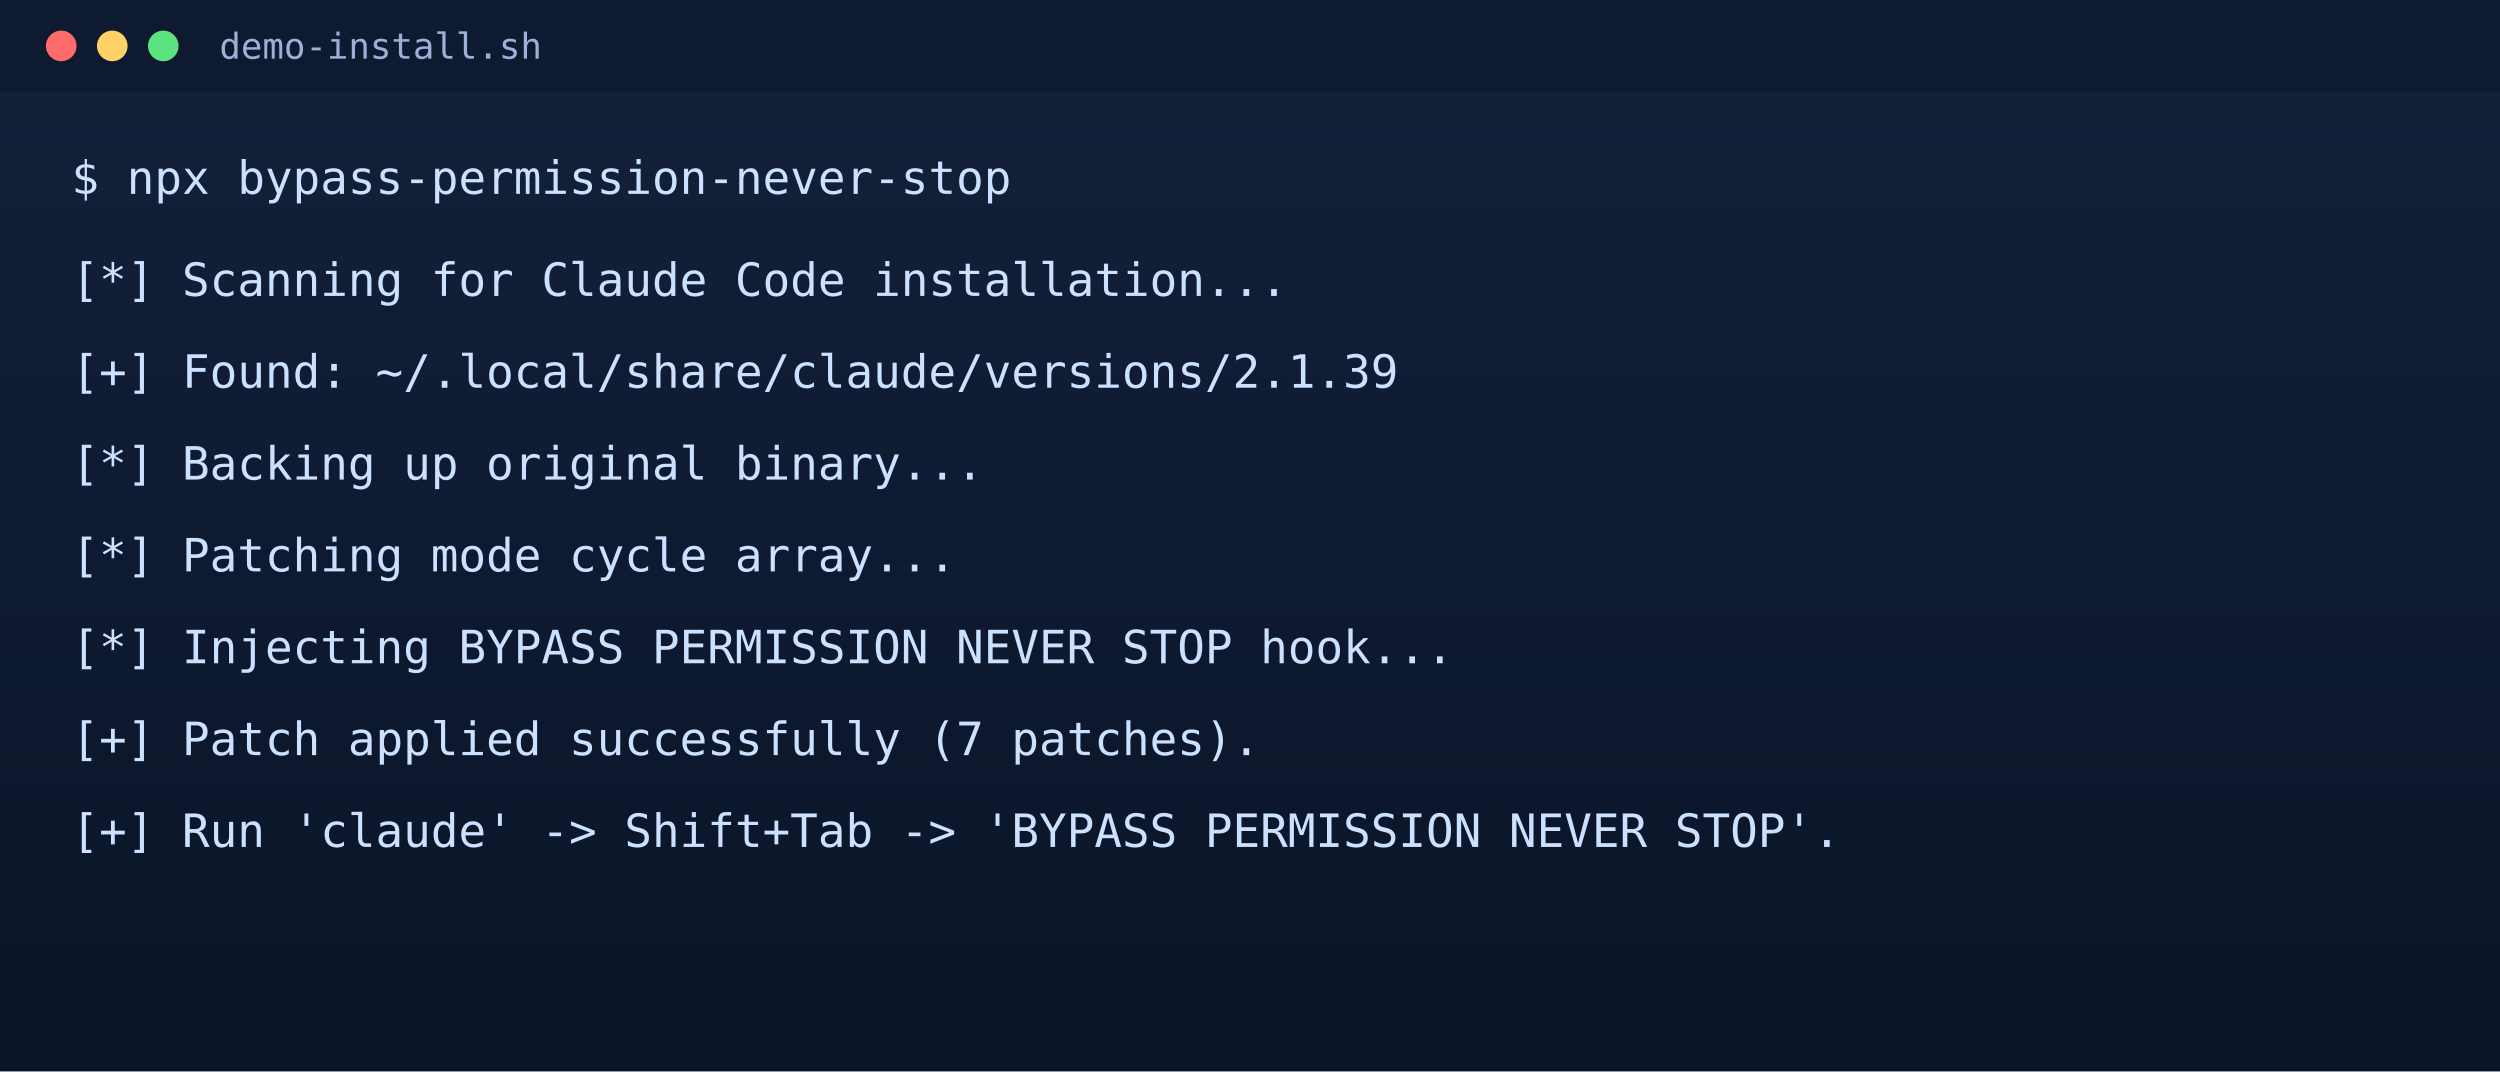
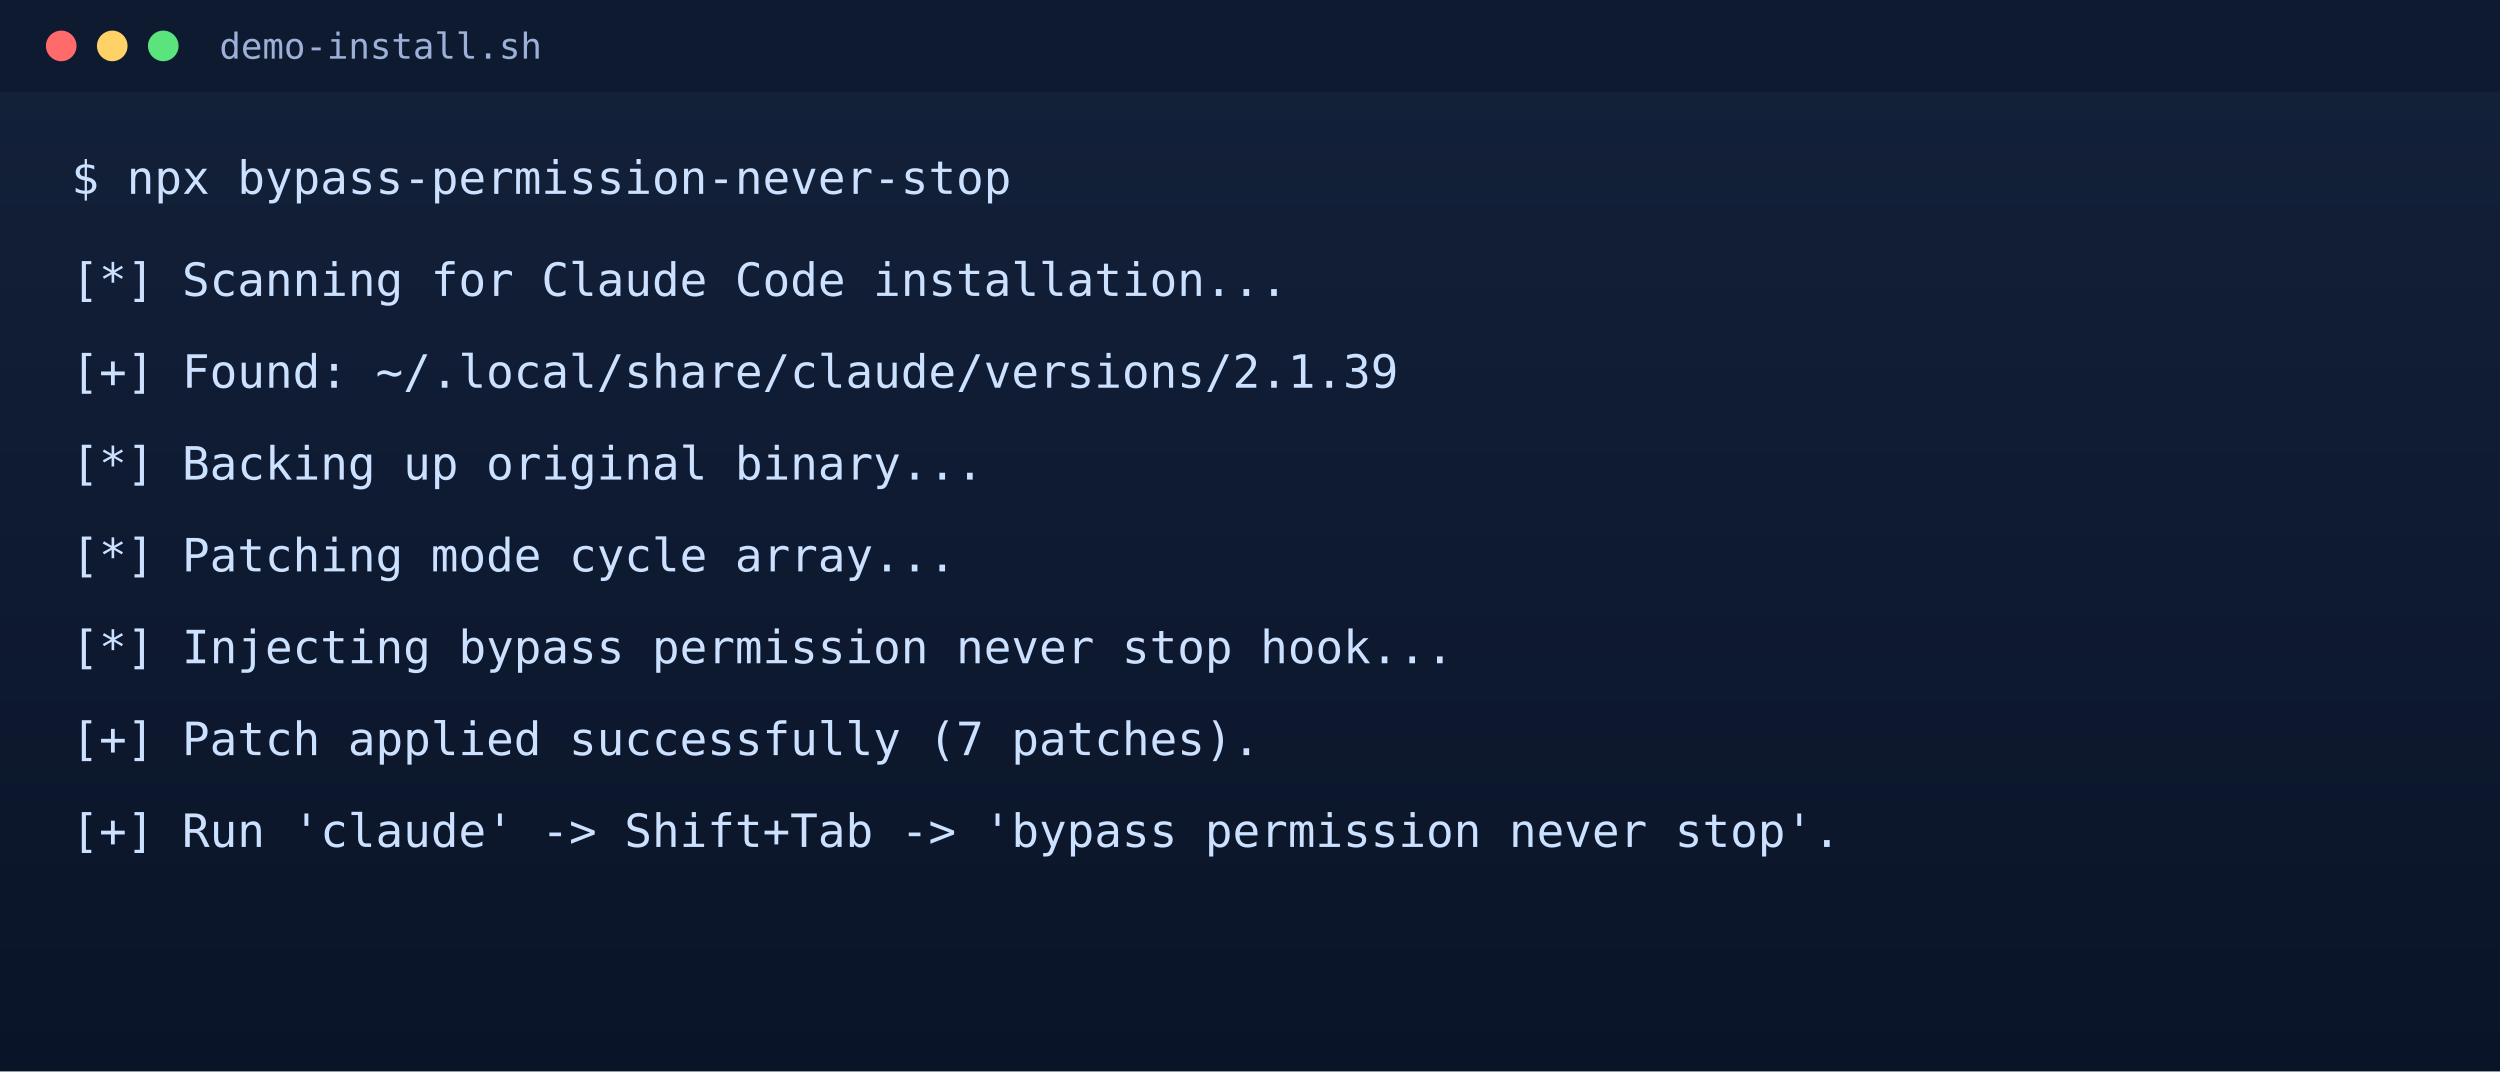
<svg xmlns="http://www.w3.org/2000/svg" width="980" height="420" viewBox="0 0 980 420" role="img" aria-label="Install demo terminal output">
  <defs>
    <linearGradient id="bg" x1="0" y1="0" x2="0" y2="1">
      <stop offset="0%" stop-color="#13213a" />
      <stop offset="100%" stop-color="#0a1428" />
    </linearGradient>
  </defs>
  <rect width="980" height="420" fill="url(#bg)" />
  <rect x="0" y="0" width="980" height="36" fill="#0d1a30" />
  <circle cx="24" cy="18" r="6" fill="#ff6b6b" />
  <circle cx="44" cy="18" r="6" fill="#ffd166" />
  <circle cx="64" cy="18" r="6" fill="#5be37d" />
  <text x="86" y="23" fill="#9db0d8" font-family="monospace" font-size="14">demo-install.sh</text>
  <g fill="#cbe1ff" font-family="monospace" font-size="18">
    <text x="28" y="76">$ npx bypass-permission-never-stop</text>
    <text x="28" y="116">[*] Scanning for Claude Code installation...</text>
    <text x="28" y="152">[+] Found: ~/.local/share/claude/versions/2.1.39</text>
    <text x="28" y="188">[*] Backing up original binary...</text>
    <text x="28" y="224">[*] Patching mode cycle array...</text>
-     <text x="28" y="260">[*] Injecting BYPASS PERMISSION NEVER STOP hook...</text>
+     <text x="28" y="260">[*] Injecting bypass permission never stop hook...</text>
    <text x="28" y="296">[+] Patch applied successfully (7 patches).</text>
-     <text x="28" y="332">[+] Run 'claude' -&gt; Shift+Tab -&gt; 'BYPASS PERMISSION NEVER STOP'.</text>
+     <text x="28" y="332">[+] Run 'claude' -&gt; Shift+Tab -&gt; 'bypass permission never stop'.</text>
  </g>
</svg>
